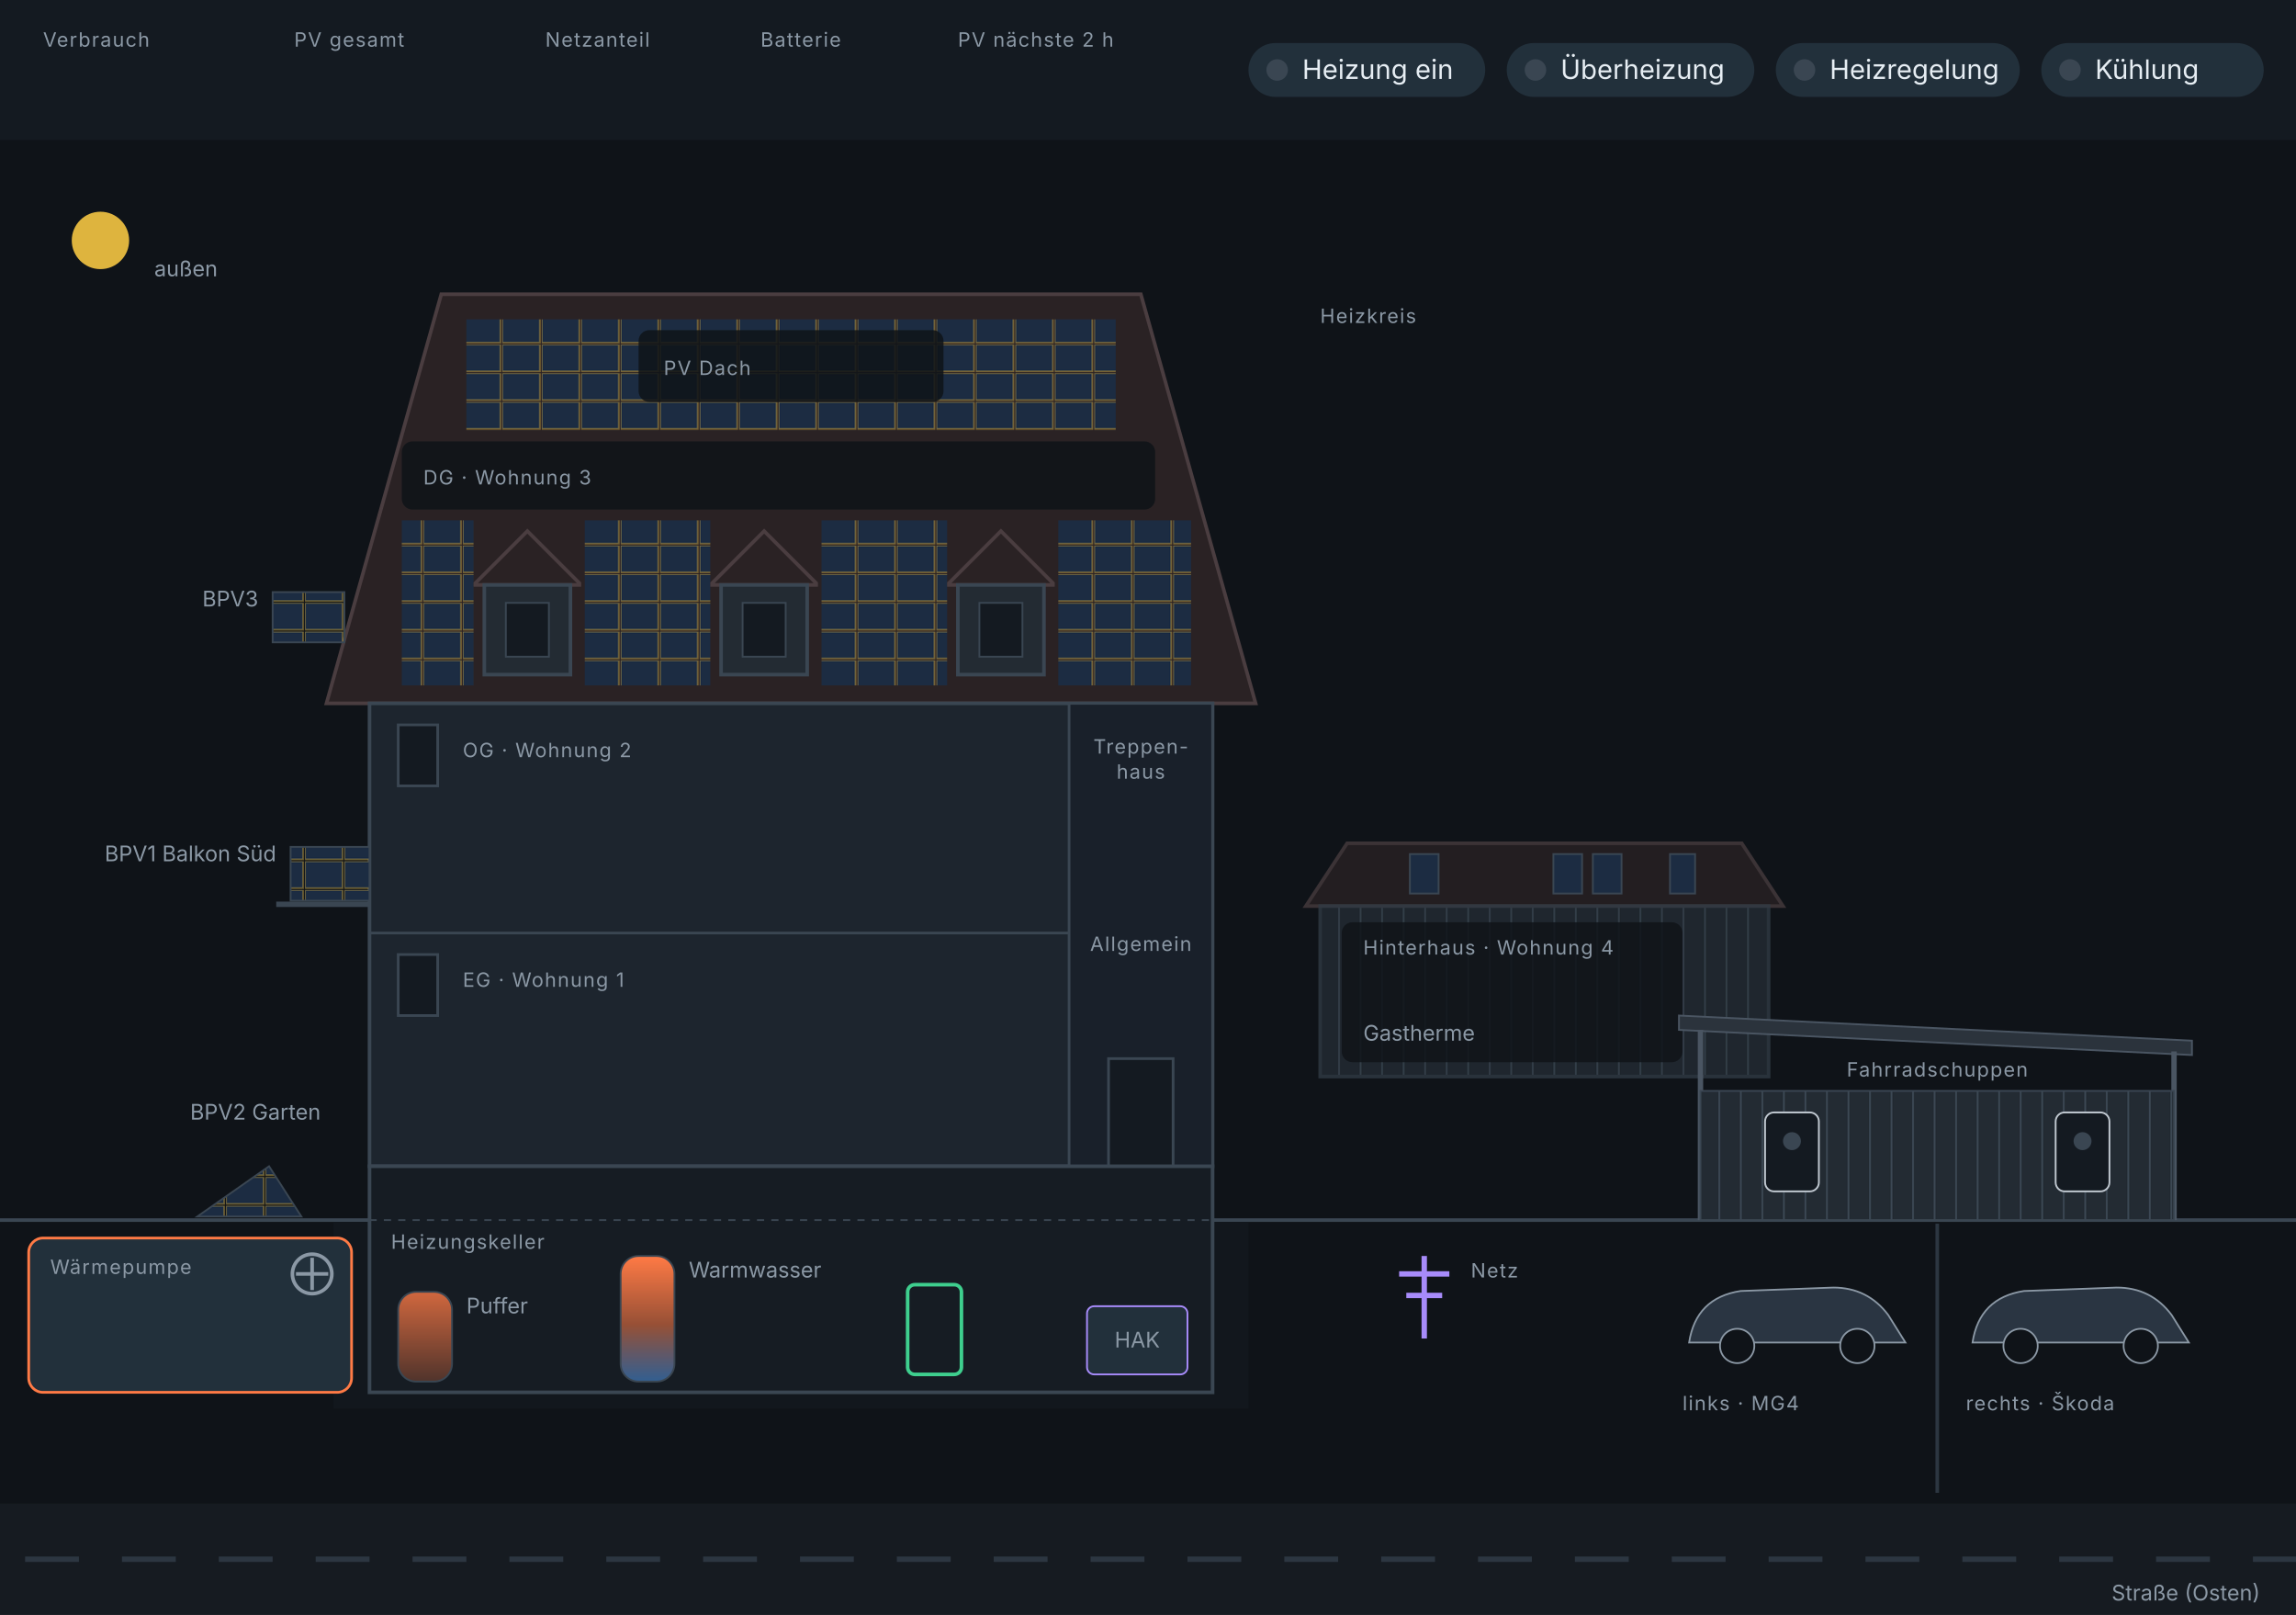
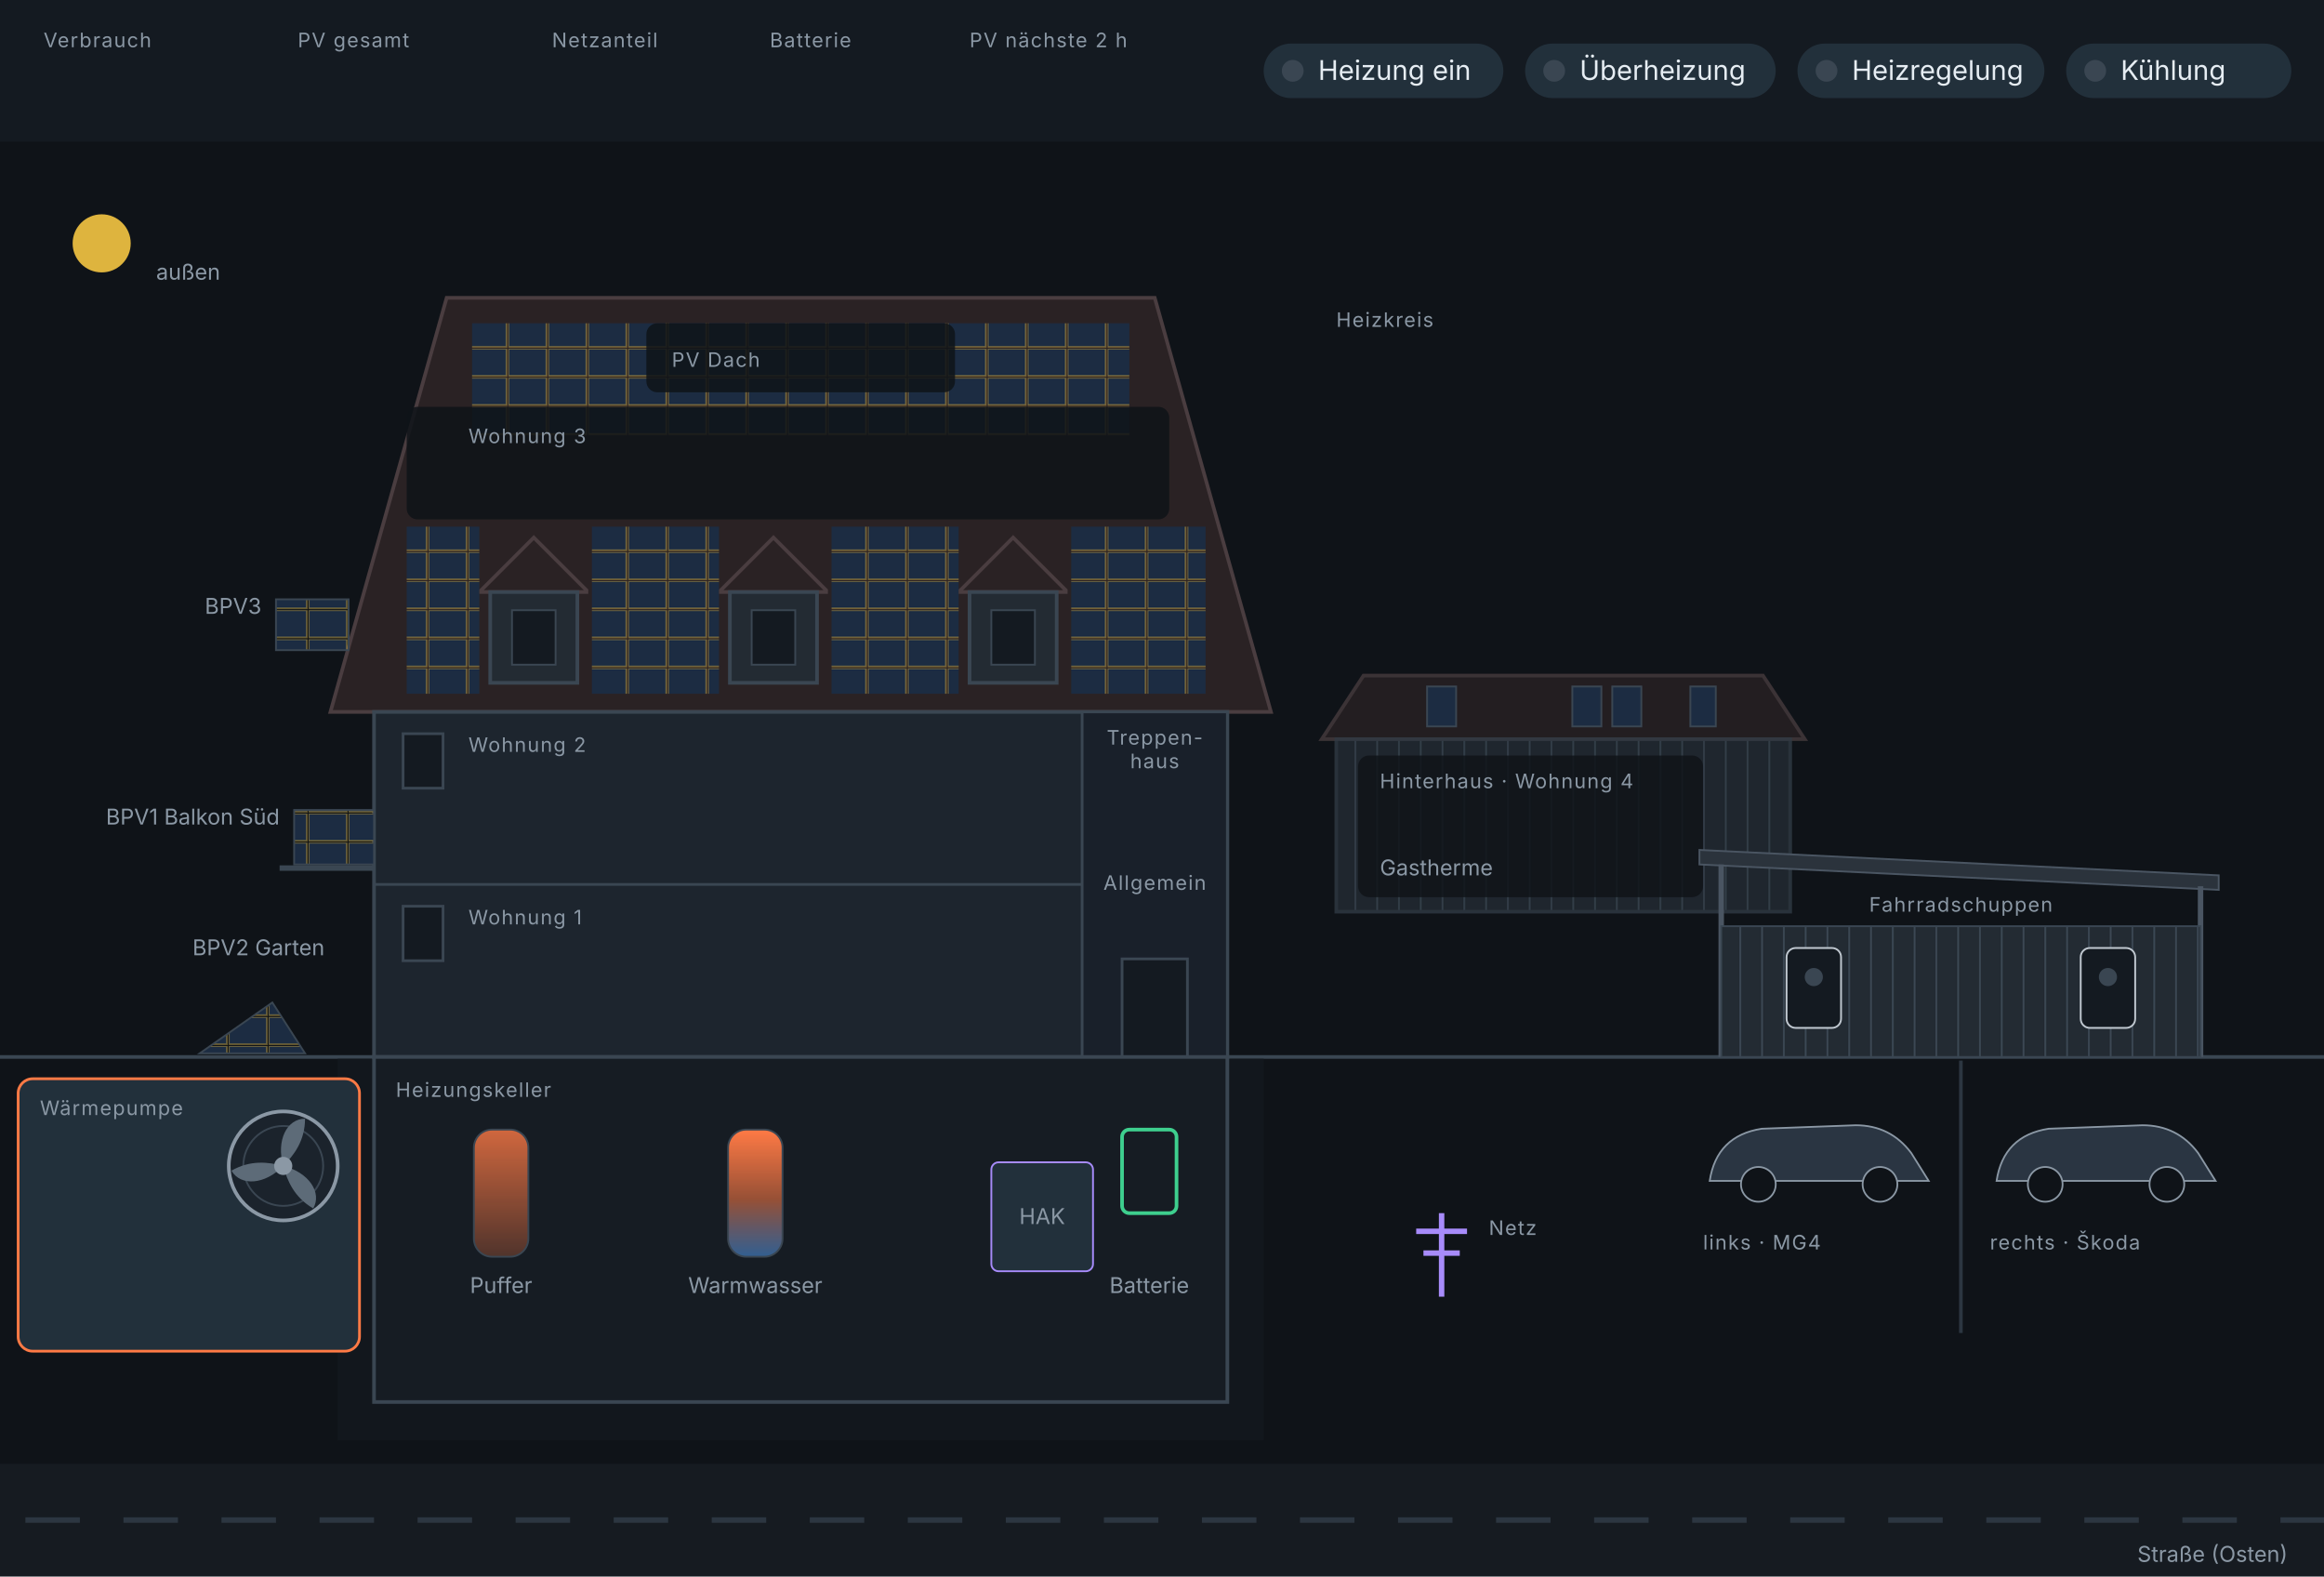
- <svg xmlns="http://www.w3.org/2000/svg" viewBox="0 0 1280 900" font-family="Inter, Segoe UI, Roboto, sans-serif">
+ <svg xmlns="http://www.w3.org/2000/svg" viewBox="0 0 1280 868" font-family="Inter, Segoe UI, Roboto, sans-serif">
  <defs>
    <style>
      .bg { fill: #0f1318; }
      .wall { fill: #1d252e; stroke: #3a4652; stroke-width: 2; }
      .roof { fill: #2a2224; stroke: #4a3d40; stroke-width: 2; }
      .floor { stroke: #3a4652; stroke-width: 1.5; }
      .win { fill: #141a21; stroke: #3a4652; stroke-width: 1.5; }
      .t { fill: #e6edf3; font-size: 15px; }
      .ts { fill: #8b98a5; font-size: 12px; }
      .tl { fill: #e6edf3; font-size: 22px; font-weight: 600; }
      .tk { fill: #8b98a5; font-size: 11px; letter-spacing: .06em; text-transform: uppercase; }
      .pv { fill: #f5c542; } .grid { fill: #a78bfa; } .bat { fill: #3ecf8e; } .heat { fill: #ff7a45; }
      .dot { fill: #3a4652; }
      .flow { fill: none; stroke-width: 3; stroke-linecap: round; stroke-dasharray: 2 10; animation: run 1s linear infinite; }
      .flow.pv { stroke: #f5c542; } .flow.grid { stroke: #a78bfa; } .flow.bat { stroke: #3ecf8e; }
      .flow.load { stroke: #c0c8d0; } .flow.heat { stroke: #ff7a45; }
      @keyframes run { to { stroke-dashoffset: -12; } }
    </style>
    <linearGradient id="ww" x1="0" y1="0" x2="0" y2="1">
      <stop offset="0" stop-color="#ff7a45" />
      <stop offset=".55" stop-color="#ff7a45" stop-opacity=".55" />
      <stop offset="1" stop-color="#4ea1ff" stop-opacity=".5" />
    </linearGradient>
    <linearGradient id="puf" x1="0" y1="0" x2="0" y2="1">
      <stop offset="0" stop-color="#ff7a45" stop-opacity=".8" />
      <stop offset="1" stop-color="#ff7a45" stop-opacity=".25" />
    </linearGradient>
    <pattern id="pvcell" width="22" height="16" patternUnits="userSpaceOnUse">
      <rect width="21" height="15" fill="#1c2c42" stroke="#f5c542" stroke-opacity=".35" />
    </pattern>
    <pattern id="boards" width="12" height="20" patternUnits="userSpaceOnUse">
      <rect width="12" height="20" fill="#232b33" />
      <line x1="0.5" y1="0" x2="0.5" y2="20" stroke="#3a4652" />
    </pattern>
    <symbol id="warnicon" viewBox="0 0 20 20">
      <path d="M10 1 19 18H1Z" fill="#ffb020" />
      <rect x="9" y="7" width="2" height="6" fill="#0f1318" />
      <rect x="9" y="14.5" width="2" height="2" fill="#0f1318" />
    </symbol>
    <symbol id="car" viewBox="0 0 140 64">
      <path d="M8 50 Q12 24 38 20 L92 18 Q112 18 124 34 L134 50 Z" fill="#2a3542" stroke="#8b98a5" />
      <circle cx="36" cy="52" r="10" fill="#0f1318" stroke="#8b98a5" />
      <circle cx="106" cy="52" r="10" fill="#0f1318" stroke="#8b98a5" />
    </symbol>
    <symbol id="dormer" viewBox="0 0 60 80">
      <polygon points="0,30 30,0 60,30" fill="#2a2224" stroke="#4a3d40" stroke-width="2" />
      <rect x="6" y="30" width="48" height="50" fill="#232b33" stroke="#3a4652" stroke-width="2" />
      <rect x="18" y="40" width="24" height="30" fill="#141a21" stroke="#3a4652" />
    </symbol>
  </defs>
-   <rect class="bg" width="1280" height="900" />
+   <rect class="bg" width="1280" height="868" />
  <g id="header">
    <rect width="1280" height="78" fill="#141a21" />
    <g transform="translate(24,26)">
      <text class="tk">Verbrauch</text>
      <text class="tk" x="140">PV gesamt</text>
      <text class="tk" x="280">Netzanteil</text>
      <text class="tk" x="400">Batterie</text>
      <text class="tk" x="510">PV nächste 2 h</text>
    </g>
    <g transform="translate(696,24)">
      <rect width="132" height="30" rx="15" fill="#22303b" />
      <circle cx="16" cy="15" r="6" class="dot" />
      <text class="t" x="30" y="20">Heizung ein</text>
      <rect x="144" width="138" height="30" rx="15" fill="#22303b" />
      <circle cx="160" cy="15" r="6" class="dot" />
      <text class="t" x="174" y="20">Überheizung</text>
      <rect x="294" width="136" height="30" rx="15" fill="#22303b" />
      <circle cx="310" cy="15" r="6" class="dot" />
      <text class="t" x="324" y="20">Heizregelung</text>
      <rect x="442" width="124" height="30" rx="15" fill="#22303b" />
      <circle cx="458" cy="15" r="6" class="dot" />
      <text class="t" x="472" y="20">Kühlung</text>
    </g>
  </g>
  <g transform="translate(34,112)">
    <circle cx="22" cy="22" r="16" class="pv" opacity=".9" />
    <text class="ts" x="52" y="42">außen</text>
  </g>
  <g id="scene" transform="translate(-94,0)">
    <g id="ground">
-       <line x1="0" y1="680" x2="1530" y2="680" stroke="#3a4652" stroke-width="2" />
-       <rect x="280" y="681" width="510" height="104" fill="#12171d" />
+       <line x1="0" y1="582" x2="1530" y2="582" stroke="#3a4652" stroke-width="2" />
+       <rect x="280" y="583" width="510" height="210" fill="#12171d" />
    </g>
    <g id="street">
-       <rect y="838" width="1530" height="62" fill="#161b21" />
-       <line x1="0" y1="869" x2="1530" y2="869" stroke="#2c3641" stroke-width="3" stroke-dasharray="30 24" />
-       <text class="ts" x="1354" y="892" text-anchor="end">Straße (Osten)</text>
+       <rect y="806" width="1530" height="62" fill="#161b21" />
+       <line x1="0" y1="837" x2="1530" y2="837" stroke="#2c3641" stroke-width="3" stroke-dasharray="30 24" />
+       <text class="ts" x="1354" y="860" text-anchor="end">Straße (Osten)</text>
    </g>
    <g id="rearhouse">
-       <polygon points="822,505 845,470 1065,470 1088,505" class="roof" opacity=".75" />
+       <polygon points="822,407 845,372 1065,372 1088,407" class="roof" opacity=".75" />
      <g fill="#1c2c42" stroke="#3a4652">
-         <rect x="880" y="476" width="16" height="22" />
-         <rect x="960" y="476" width="16" height="22" />
-         <rect x="982" y="476" width="16" height="22" />
-         <rect x="1025" y="476" width="14" height="22" />
+         <rect x="880" y="378" width="16" height="22" />
+         <rect x="960" y="378" width="16" height="22" />
+         <rect x="982" y="378" width="16" height="22" />
+         <rect x="1025" y="378" width="14" height="22" />
      </g>
-       <rect x="830" y="505" width="250" height="95" fill="url(#boards)" stroke="#2f3943" stroke-width="2" opacity=".8" />
-       <rect x="842" y="514" width="190" height="78" rx="6" fill="#0f1318" fill-opacity=".82" />
-       <g transform="translate(854,532)">
+       <rect x="830" y="407" width="250" height="95" fill="url(#boards)" stroke="#2f3943" stroke-width="2" opacity=".8" />
+       <rect x="842" y="416" width="190" height="78" rx="6" fill="#0f1318" fill-opacity=".82" />
+       <g transform="translate(854,434)">
        <text class="tk">Hinterhaus · Wohnung 4</text>
        <text class="ts" y="48">Gastherme</text>
      </g>
    </g>
    <g id="fronthouse">
      <polygon points="276,392 340,164 730,164 794,392" class="roof" />
      <g fill="url(#pvcell)">
        <rect x="354" y="178" width="362" height="62" />
        <rect x="318" y="290" width="40" height="92" />
        <rect x="420" y="290" width="70" height="92" />
        <rect x="552" y="290" width="70" height="92" />
        <rect x="684" y="290" width="74" height="92" />
      </g>
-       <rect x="450" y="184" width="170" height="40" rx="6" fill="#0f1318" fill-opacity=".85" />
-       <text class="tk" x="464" y="209">PV Dach</text>
+       <rect x="450" y="178" width="170" height="38" rx="6" fill="#0f1318" fill-opacity=".85" />
+       <text class="tk" x="464" y="202">PV Dach</text>
      <use href="#dormer" x="358" y="290" width="60" height="92" />
      <use href="#dormer" x="490" y="290" width="60" height="92" />
      <use href="#dormer" x="622" y="290" width="60" height="92" />
-       <rect x="318" y="246" width="420" height="38" rx="6" fill="#0f1318" fill-opacity=".85" />
-       <text class="tk" x="330" y="270">DG · Wohnung 3</text>
-       <rect x="300" y="392" width="470" height="258" class="wall" />
-       <line x1="300" y1="520" x2="690" y2="520" class="floor" />
+       <rect x="318" y="224" width="420" height="62" rx="6" fill="#0f1318" fill-opacity=".85" />
+       <g transform="translate(352,224)">
+         <text class="tk" y="20">Wohnung 3</text>
+       </g>
+       <rect x="300" y="392" width="470" height="190" class="wall" />
+       <line x1="300" y1="487" x2="690" y2="487" class="floor" />
      <g class="win">
-         <rect x="316" y="404" width="22" height="34" />
-         <rect x="316" y="532" width="22" height="34" />
+         <rect x="316" y="404" width="22" height="30" />
+         <rect x="316" y="499" width="22" height="30" />
      </g>
-       <rect x="690" y="392" width="80" height="258" fill="#19202a" stroke="#3a4652" stroke-width="1.5" />
-       <text class="tk" x="730" y="420" text-anchor="middle">Treppen-</text>
-       <text class="tk" x="730" y="434" text-anchor="middle">haus</text>
-       <text class="tk" x="730" y="530" text-anchor="middle">Allgemein</text>
-       <rect x="712" y="590" width="36" height="60" class="win" />
-       <g transform="translate(352,422)">
-         <text class="tk">OG · Wohnung 2</text>
+       <rect x="690" y="392" width="80" height="190" fill="#19202a" stroke="#3a4652" stroke-width="1.5" />
+       <text class="tk" x="730" y="410" text-anchor="middle">Treppen-</text>
+       <text class="tk" x="730" y="423" text-anchor="middle">haus</text>
+       <text class="tk" x="730" y="490" text-anchor="middle">Allgemein</text>
+       <rect x="712" y="528" width="36" height="54" class="win" />
+       <g transform="translate(352,392)">
+         <text class="tk" y="22">Wohnung 2</text>
      </g>
-       <g transform="translate(352,550)">
-         <text class="tk">EG · Wohnung 1</text>
+       <g transform="translate(352,487)">
+         <text class="tk" y="22">Wohnung 1</text>
      </g>
      <rect x="246" y="330" width="40" height="28" fill="url(#pvcell)" stroke="#3a4652" />
      <text class="ts" x="238" y="338" text-anchor="end">BPV3</text>
-       <rect x="256" y="472" width="44" height="30" fill="url(#pvcell)" stroke="#3a4652" />
-       <line x1="248" y1="504" x2="300" y2="504" stroke="#3a4652" stroke-width="3" />
-       <text class="ts" x="248" y="480" text-anchor="end">BPV1 Balkon Süd</text>
-       <polygon points="204,678 244,650 262,678" fill="url(#pvcell)" stroke="#3a4652" />
-       <text class="ts" x="200" y="624">BPV2 Garten</text>
-       <rect x="300" y="650" width="470" height="126" fill="#161c23" stroke="#3a4652" stroke-width="2" />
-       <line x1="300" y1="680" x2="770" y2="680" stroke="#3a4652" stroke-dasharray="4 4" />
-       <text class="tk" x="312" y="696">Heizungskeller</text>
-       <rect x="316" y="720" width="30" height="50" rx="10" fill="url(#puf)" stroke="#3a4652" />
-       <text class="ts" x="354" y="732">Puffer</text>
-       <rect x="440" y="700" width="30" height="70" rx="10" fill="url(#ww)" stroke="#3a4652" />
-       <text class="ts" x="478" y="712">Warmwasser</text>
-       <rect x="600" y="716" width="30" height="50" rx="4" fill="none" stroke="#3ecf8e" stroke-width="2" />
-       <rect x="700" y="728" width="56" height="38" rx="4" fill="#22303b" stroke="#a78bfa" />
-       <text class="ts" x="728" y="751" text-anchor="middle">HAK</text>
-       <rect x="110" y="690" width="180" height="86" rx="8" fill="#22303b" stroke="#ff7a45" stroke-width="1.5" />
-       <circle cx="268" cy="710" r="11" fill="none" stroke="#8b98a5" stroke-width="2" />
-       <path d="M268 701v18M259 710h18" stroke="#8b98a5" stroke-width="2" />
-       <text class="tk" x="122" y="710">Wärmepumpe</text>
+       <rect x="256" y="446" width="44" height="30" fill="url(#pvcell)" stroke="#3a4652" />
+       <line x1="248" y1="478" x2="300" y2="478" stroke="#3a4652" stroke-width="3" />
+       <text class="ts" x="248" y="454" text-anchor="end">BPV1 Balkon Süd</text>
+       <polygon points="204,580 244,552 262,580" fill="url(#pvcell)" stroke="#3a4652" />
+       <text class="ts" x="200" y="526">BPV2 Garten</text>
+       <rect x="300" y="582" width="470" height="190" fill="#161c23" stroke="#3a4652" stroke-width="2" />
+       <text class="tk" x="312" y="604">Heizungskeller</text>
+       <rect x="355" y="622" width="30" height="70" rx="10" fill="url(#puf)" stroke="#3a4652" />
+       <text class="ts" x="370" y="712" text-anchor="middle">Puffer</text>
+       <rect x="495" y="622" width="30" height="70" rx="10" fill="url(#ww)" stroke="#3a4652" />
+       <text class="ts" x="510" y="712" text-anchor="middle">Warmwasser</text>
+       <rect x="640" y="640" width="56" height="60" rx="4" fill="#22303b" stroke="#a78bfa" />
+       <text class="ts" x="668" y="674" text-anchor="middle">HAK</text>
+       <rect x="712" y="622" width="30" height="46" rx="4" fill="none" stroke="#3ecf8e" stroke-width="2" />
+       <text class="ts" x="727" y="712" text-anchor="middle">Batterie</text>
+       <rect x="104" y="594" width="188" height="150" rx="8" fill="#22303b" stroke="#ff7a45" stroke-width="1.5" />
+       <circle cx="250" cy="642" r="30" fill="#1b232c" stroke="#8b98a5" stroke-width="2" />
+       <circle cx="250" cy="642" r="22" fill="none" stroke="#3a4652" stroke-width="1" />
+       <g fill="#5d6b78">
+         <path d="M250 642 C246 628 252 616 262 616 C262 628 256 636 250 642Z" />
+         <path d="M250 642 C246 628 252 616 262 616 C262 628 256 636 250 642Z" transform="rotate(120 250 642)" />
+         <path d="M250 642 C246 628 252 616 262 616 C262 628 256 636 250 642Z" transform="rotate(240 250 642)" />
+       </g>
+       <circle cx="250" cy="642" r="5" fill="#8b98a5" />
+       <text class="tk" x="116" y="614">Wärmepumpe</text>
    </g>
    <g id="heatcircuit" transform="translate(830,180)">
      <text class="tk">Heizkreis</text>
    </g>
-     <g id="grid" transform="translate(870,700)">
+     <g id="grid" transform="translate(870,668)">
      <path d="M18 0v46M4 10h28M8 22h20" stroke="#a78bfa" stroke-width="3" fill="none" />
      <text class="tk" x="44" y="12">Netz</text>
    </g>
-     <g id="shed" transform="translate(-184,0)">
+     <g id="shed" transform="translate(-184,-98)">
      <polygon points="1214,566 1500,580 1500,588 1214,574" fill="#2b333c" stroke="#4a5562" />
      <line x1="1226" y1="574" x2="1226" y2="680" stroke="#4a5562" stroke-width="3" />
      <line x1="1490" y1="586" x2="1490" y2="680" stroke="#4a5562" stroke-width="3" />
      <rect x="1226" y="608" width="264" height="72" fill="url(#boards)" stroke="#3a4652" />
      <text class="tk" x="1358" y="600" text-anchor="middle">Fahrradschuppen</text>
      <rect x="1262" y="620" width="30" height="44" rx="5" fill="#141a21" stroke="#c0c8d0" />
      <circle cx="1277" cy="636" r="5" class="dot" />
      <rect x="1424" y="620" width="30" height="44" rx="5" fill="#141a21" stroke="#c0c8d0" />
      <circle cx="1439" cy="636" r="5" class="dot" />
      <line x1="1358" y1="682" x2="1358" y2="832" stroke="#2c3641" stroke-width="2" />
      <use href="#car" x="1212" y="700" width="134" height="62" />
      <text class="tk" x="1216" y="786">links · MG4</text>
      <use href="#car" x="1370" y="700" width="134" height="62" />
      <text class="tk" x="1374" y="786">rechts · Škoda</text>
    </g>
    <g id="flows">
  </g>
  </g>
</svg>
